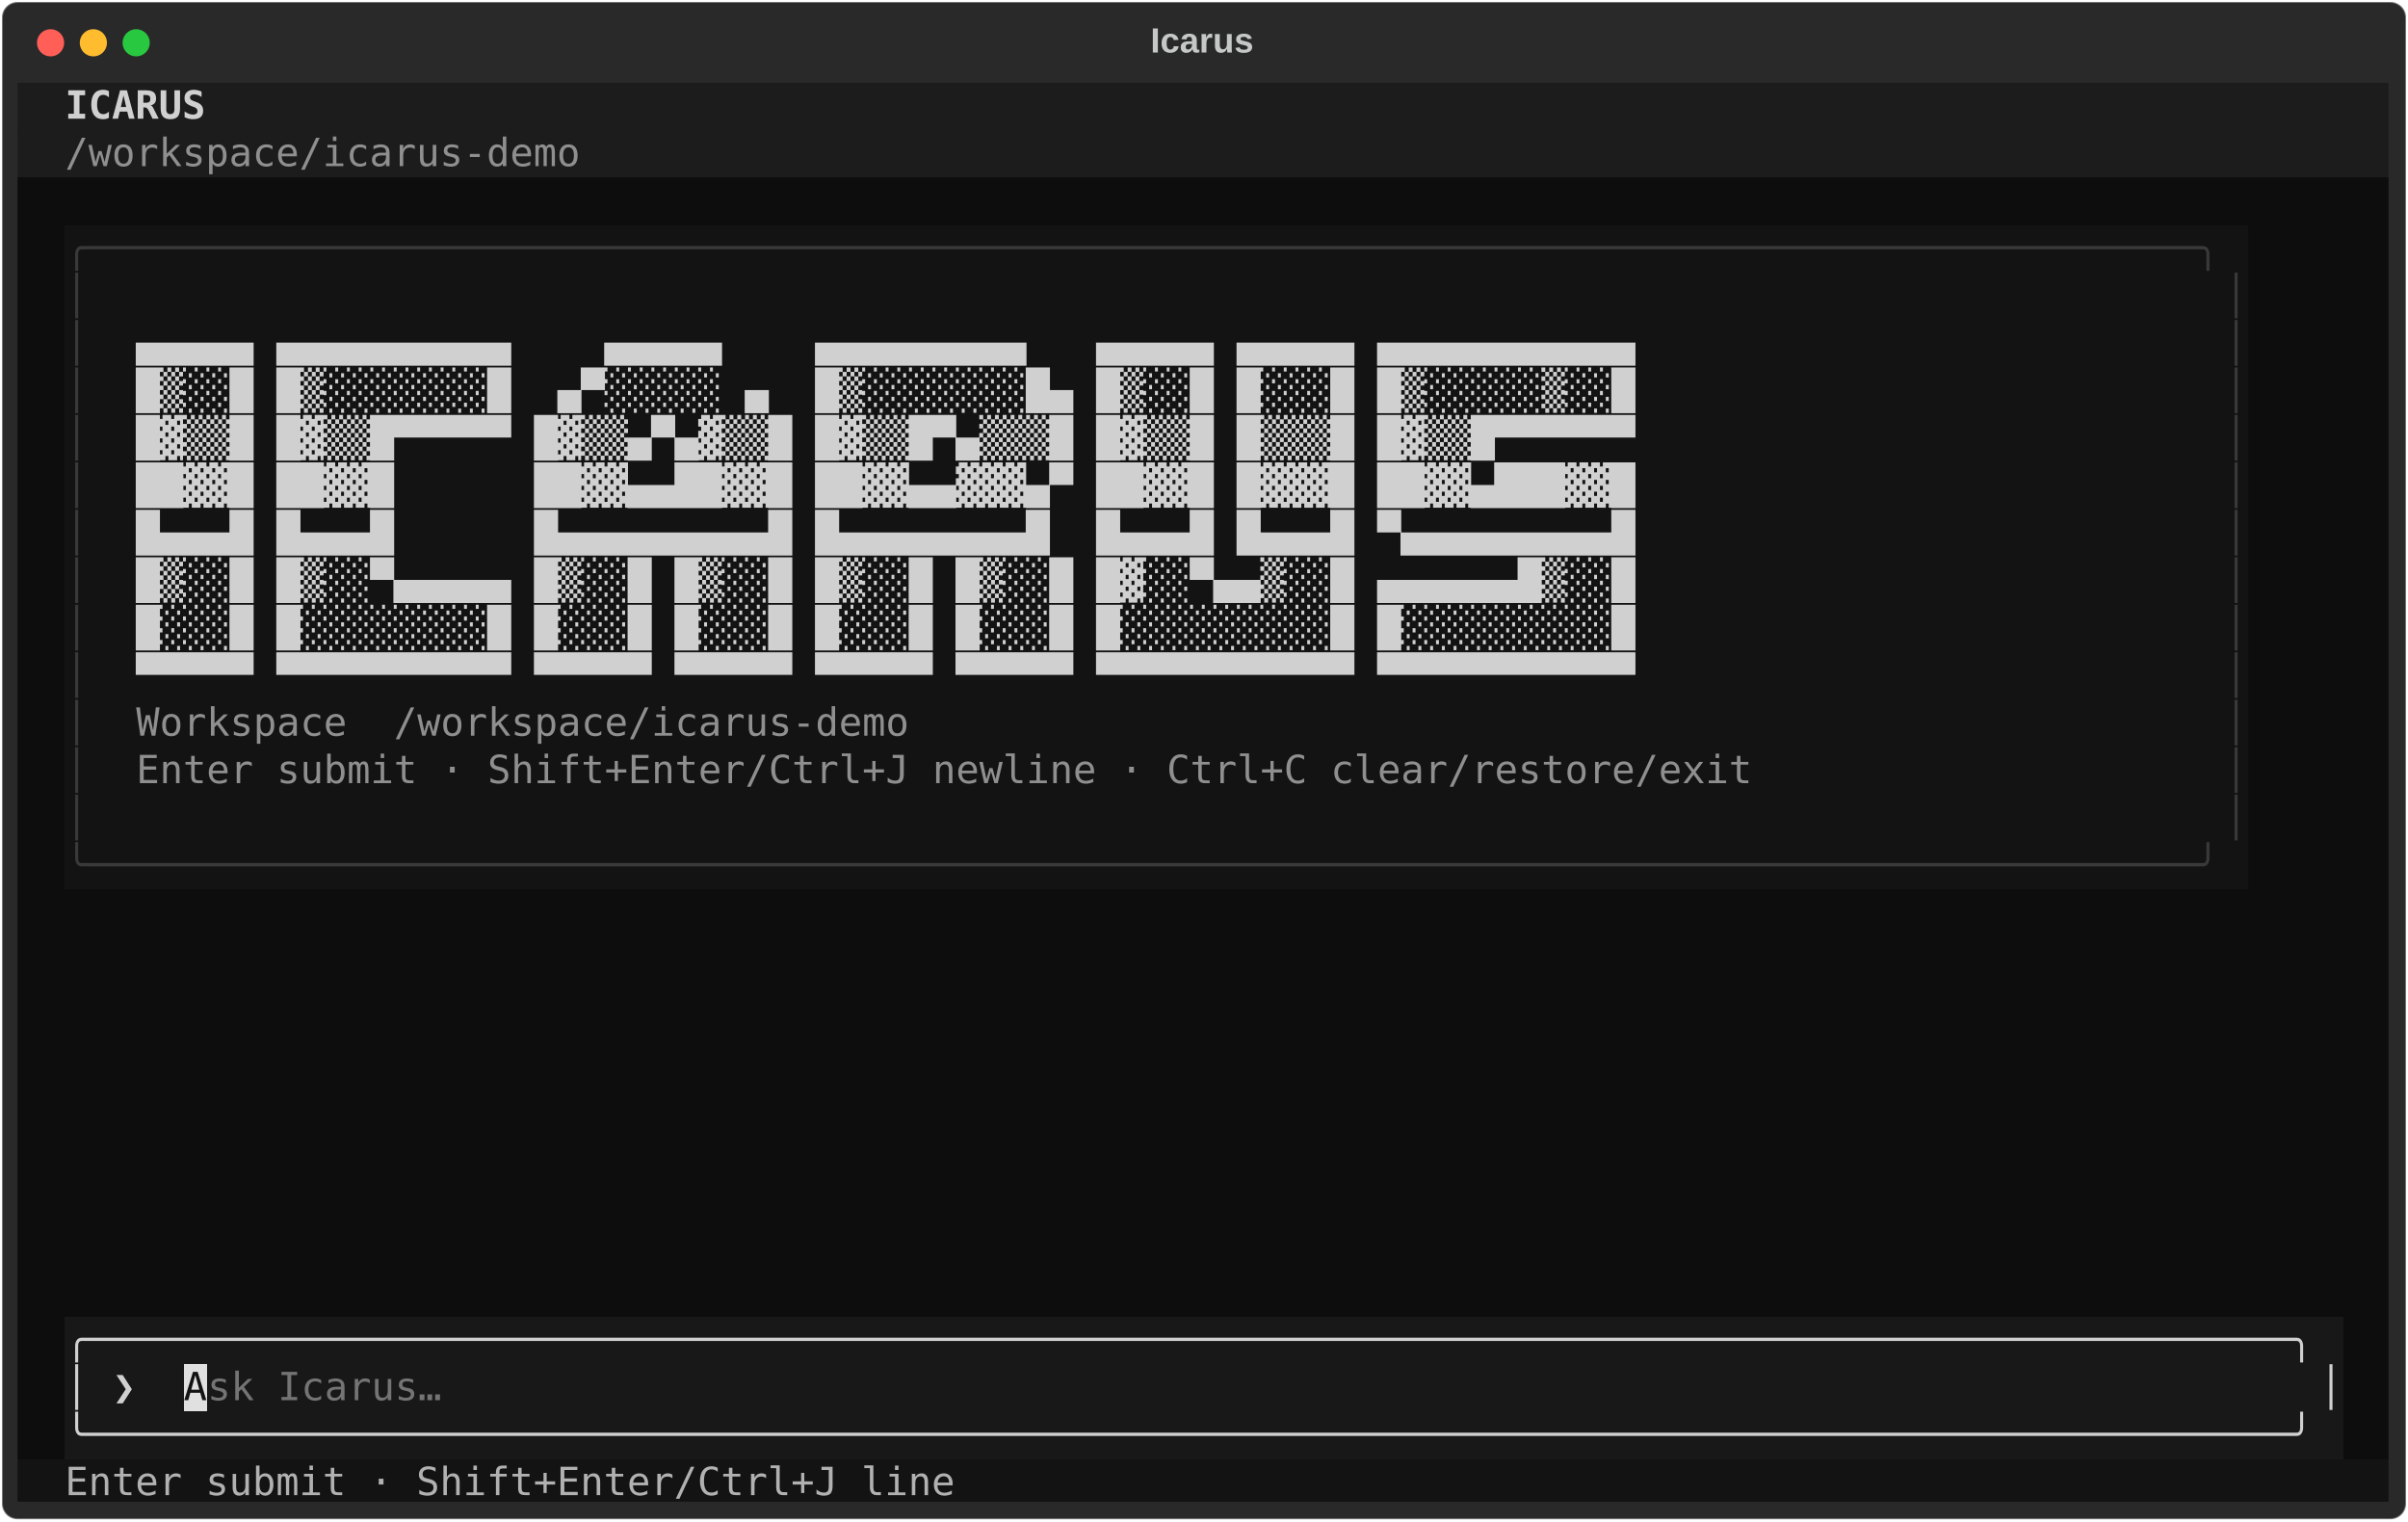
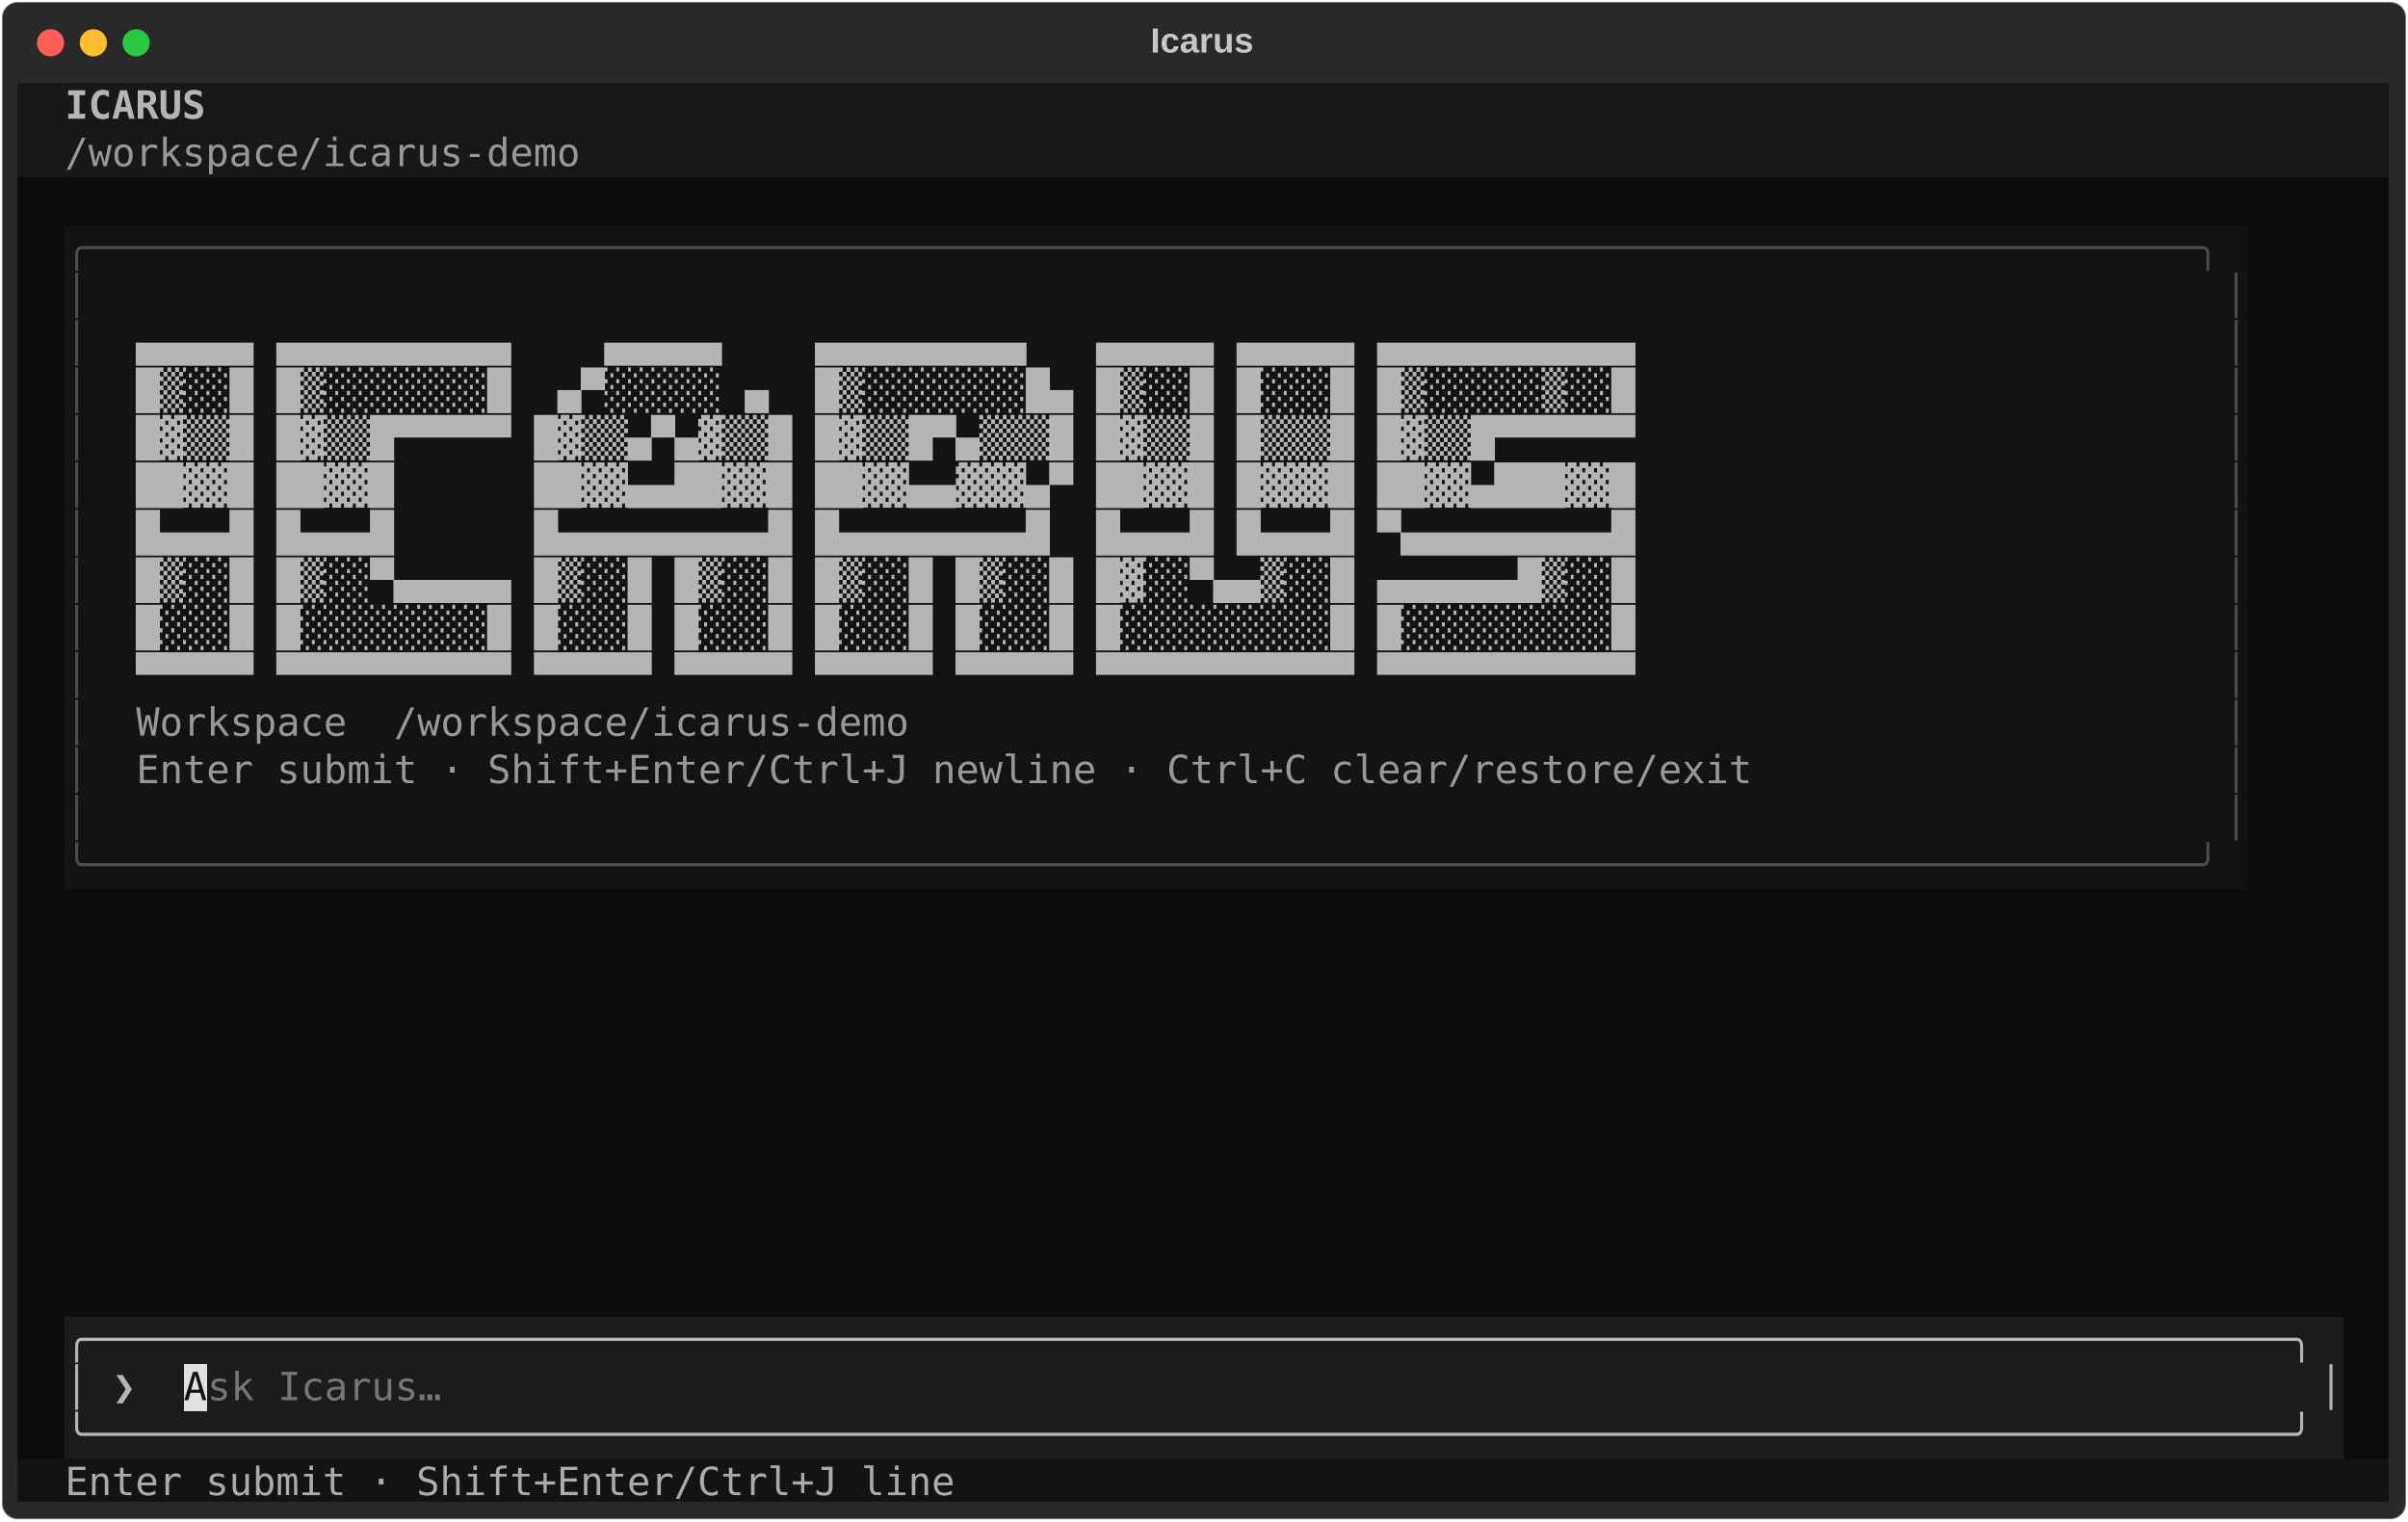
<svg xmlns="http://www.w3.org/2000/svg" class="rich-terminal" viewBox="0 0 1238 782.0">
  <style>

    @font-face {
        font-family: "Fira Code";
        src: local("FiraCode-Regular"),
                url("https://cdnjs.cloudflare.com/ajax/libs/firacode/6.2.0/woff2/FiraCode-Regular.woff2") format("woff2"),
                url("https://cdnjs.cloudflare.com/ajax/libs/firacode/6.2.0/woff/FiraCode-Regular.woff") format("woff");
        font-style: normal;
        font-weight: 400;
    }
    @font-face {
        font-family: "Fira Code";
        src: local("FiraCode-Bold"),
                url("https://cdnjs.cloudflare.com/ajax/libs/firacode/6.2.0/woff2/FiraCode-Bold.woff2") format("woff2"),
                url("https://cdnjs.cloudflare.com/ajax/libs/firacode/6.2.0/woff/FiraCode-Bold.woff") format("woff");
        font-style: bold;
        font-weight: 700;
    }

    .terminal-matrix {
        font-family: Fira Code, monospace;
        font-size: 20px;
        line-height: 24.4px;
        font-variant-east-asian: full-width;
    }

    .terminal-title {
        font-size: 18px;
        font-weight: bold;
        font-family: arial;
    }

    .terminal-r1 { fill: #c5c8c6 }
- .terminal-r2 { fill: #d0d0d0;font-weight: bold }
- .terminal-r3 { fill: #8f8f8f }
- .terminal-r4 { fill: #393939 }
- .terminal-r5 { fill: #d0d0d0 }
+ .terminal-r2 { fill: #b5b5b5;font-weight: bold }
+ .terminal-r3 { fill: #989898 }
+ .terminal-r4 { fill: #4b4b4b }
+ .terminal-r5 { fill: #b5b5b5 }
.terminal-r6 { fill: #121212 }
- .terminal-r7 { fill: #747474 }
- .terminal-r8 { fill: #b1b1b1 }
+ .terminal-r7 { fill: #767676 }
+ .terminal-r8 { fill: #ababab }
    </style>
  <defs>
    <clipPath id="terminal-clip-terminal">
      <rect x="0" y="0" width="1219.0" height="731.0" />
    </clipPath>
    <clipPath id="terminal-line-0">
      <rect x="0" y="1.5" width="1220" height="24.65" />
    </clipPath>
    <clipPath id="terminal-line-1">
      <rect x="0" y="25.9" width="1220" height="24.65" />
    </clipPath>
    <clipPath id="terminal-line-2">
      <rect x="0" y="50.3" width="1220" height="24.65" />
    </clipPath>
    <clipPath id="terminal-line-3">
      <rect x="0" y="74.7" width="1220" height="24.65" />
    </clipPath>
    <clipPath id="terminal-line-4">
      <rect x="0" y="99.1" width="1220" height="24.65" />
    </clipPath>
    <clipPath id="terminal-line-5">
      <rect x="0" y="123.5" width="1220" height="24.65" />
    </clipPath>
    <clipPath id="terminal-line-6">
      <rect x="0" y="147.9" width="1220" height="24.65" />
    </clipPath>
    <clipPath id="terminal-line-7">
      <rect x="0" y="172.3" width="1220" height="24.65" />
    </clipPath>
    <clipPath id="terminal-line-8">
      <rect x="0" y="196.7" width="1220" height="24.65" />
    </clipPath>
    <clipPath id="terminal-line-9">
      <rect x="0" y="221.1" width="1220" height="24.65" />
    </clipPath>
    <clipPath id="terminal-line-10">
      <rect x="0" y="245.5" width="1220" height="24.65" />
    </clipPath>
    <clipPath id="terminal-line-11">
      <rect x="0" y="269.9" width="1220" height="24.65" />
    </clipPath>
    <clipPath id="terminal-line-12">
      <rect x="0" y="294.3" width="1220" height="24.65" />
    </clipPath>
    <clipPath id="terminal-line-13">
      <rect x="0" y="318.7" width="1220" height="24.65" />
    </clipPath>
    <clipPath id="terminal-line-14">
      <rect x="0" y="343.1" width="1220" height="24.65" />
    </clipPath>
    <clipPath id="terminal-line-15">
      <rect x="0" y="367.5" width="1220" height="24.65" />
    </clipPath>
    <clipPath id="terminal-line-16">
      <rect x="0" y="391.9" width="1220" height="24.65" />
    </clipPath>
    <clipPath id="terminal-line-17">
      <rect x="0" y="416.3" width="1220" height="24.65" />
    </clipPath>
    <clipPath id="terminal-line-18">
      <rect x="0" y="440.7" width="1220" height="24.65" />
    </clipPath>
    <clipPath id="terminal-line-19">
      <rect x="0" y="465.1" width="1220" height="24.65" />
    </clipPath>
    <clipPath id="terminal-line-20">
      <rect x="0" y="489.5" width="1220" height="24.65" />
    </clipPath>
    <clipPath id="terminal-line-21">
      <rect x="0" y="513.9" width="1220" height="24.65" />
    </clipPath>
    <clipPath id="terminal-line-22">
      <rect x="0" y="538.3" width="1220" height="24.65" />
    </clipPath>
    <clipPath id="terminal-line-23">
      <rect x="0" y="562.7" width="1220" height="24.65" />
    </clipPath>
    <clipPath id="terminal-line-24">
      <rect x="0" y="587.1" width="1220" height="24.65" />
    </clipPath>
    <clipPath id="terminal-line-25">
      <rect x="0" y="611.5" width="1220" height="24.65" />
    </clipPath>
    <clipPath id="terminal-line-26">
      <rect x="0" y="635.9" width="1220" height="24.65" />
    </clipPath>
    <clipPath id="terminal-line-27">
      <rect x="0" y="660.3" width="1220" height="24.65" />
    </clipPath>
    <clipPath id="terminal-line-28">
      <rect x="0" y="684.7" width="1220" height="24.65" />
    </clipPath>
  </defs>
  <rect fill="#292929" stroke="rgba(255,255,255,0.35)" stroke-width="1" x="1" y="1" width="1236" height="780" rx="8" />
  <text class="terminal-title" fill="#c5c8c6" text-anchor="middle" x="618" y="27">Icarus</text>
  <g transform="translate(26,22)">
    <circle cx="0" cy="0" r="7" fill="#ff5f57" />
    <circle cx="22" cy="0" r="7" fill="#febc2e" />
    <circle cx="44" cy="0" r="7" fill="#28c840" />
  </g>
  <g transform="translate(9, 41)" clip-path="url(#terminal-clip-terminal)">
-     <rect fill="#1c1c1c" x="0" y="1.5" width="24.4" height="24.65" shape-rendering="crispEdges" />
-     <rect fill="#1c1c1c" x="24.4" y="1.5" width="73.2" height="24.65" shape-rendering="crispEdges" />
-     <rect fill="#1c1c1c" x="97.6" y="1.5" width="1122.4" height="24.65" shape-rendering="crispEdges" />
-     <rect fill="#1c1c1c" x="0" y="25.9" width="24.4" height="24.65" shape-rendering="crispEdges" />
-     <rect fill="#1c1c1c" x="24.4" y="25.9" width="268.4" height="24.65" shape-rendering="crispEdges" />
-     <rect fill="#1c1c1c" x="292.8" y="25.9" width="927.2" height="24.65" shape-rendering="crispEdges" />
-     <rect fill="#0d0d0d" x="0" y="50.3" width="1220" height="24.65" shape-rendering="crispEdges" />
-     <rect fill="#0d0d0d" x="0" y="74.7" width="24.4" height="24.65" shape-rendering="crispEdges" />
+     <rect fill="#181818" x="0" y="1.5" width="24.4" height="24.65" shape-rendering="crispEdges" />
+     <rect fill="#181818" x="24.4" y="1.5" width="73.2" height="24.65" shape-rendering="crispEdges" />
+     <rect fill="#181818" x="97.6" y="1.5" width="1122.4" height="24.65" shape-rendering="crispEdges" />
+     <rect fill="#181818" x="0" y="25.9" width="24.4" height="24.65" shape-rendering="crispEdges" />
+     <rect fill="#181818" x="24.4" y="25.9" width="268.4" height="24.65" shape-rendering="crispEdges" />
+     <rect fill="#181818" x="292.8" y="25.9" width="927.2" height="24.65" shape-rendering="crispEdges" />
+     <rect fill="#0c0c0c" x="0" y="50.3" width="1220" height="24.65" shape-rendering="crispEdges" />
+     <rect fill="#0c0c0c" x="0" y="74.7" width="24.4" height="24.65" shape-rendering="crispEdges" />
    <rect fill="#131313" x="24.4" y="74.7" width="1122.4" height="24.65" shape-rendering="crispEdges" />
-     <rect fill="#0d0d0d" x="1146.8" y="74.7" width="73.2" height="24.65" shape-rendering="crispEdges" />
-     <rect fill="#0d0d0d" x="0" y="99.1" width="24.4" height="24.65" shape-rendering="crispEdges" />
+     <rect fill="#0c0c0c" x="1146.8" y="74.7" width="73.2" height="24.65" shape-rendering="crispEdges" />
+     <rect fill="#0c0c0c" x="0" y="99.1" width="24.4" height="24.65" shape-rendering="crispEdges" />
    <rect fill="#131313" x="24.4" y="99.1" width="12.2" height="24.65" shape-rendering="crispEdges" />
    <rect fill="#131313" x="36.6" y="99.1" width="1098" height="24.65" shape-rendering="crispEdges" />
    <rect fill="#131313" x="1134.6" y="99.1" width="12.2" height="24.65" shape-rendering="crispEdges" />
-     <rect fill="#0d0d0d" x="1146.8" y="99.1" width="73.2" height="24.65" shape-rendering="crispEdges" />
-     <rect fill="#0d0d0d" x="0" y="123.5" width="24.4" height="24.65" shape-rendering="crispEdges" />
+     <rect fill="#0c0c0c" x="1146.8" y="99.1" width="73.2" height="24.65" shape-rendering="crispEdges" />
+     <rect fill="#0c0c0c" x="0" y="123.5" width="24.4" height="24.65" shape-rendering="crispEdges" />
    <rect fill="#131313" x="24.4" y="123.5" width="12.2" height="24.65" shape-rendering="crispEdges" />
    <rect fill="#131313" x="36.6" y="123.5" width="24.4" height="24.65" shape-rendering="crispEdges" />
    <rect fill="#131313" x="61" y="123.5" width="780.8" height="24.65" shape-rendering="crispEdges" />
    <rect fill="#131313" x="841.8" y="123.5" width="292.8" height="24.65" shape-rendering="crispEdges" />
    <rect fill="#131313" x="1134.6" y="123.5" width="12.2" height="24.65" shape-rendering="crispEdges" />
-     <rect fill="#0d0d0d" x="1146.8" y="123.5" width="73.2" height="24.65" shape-rendering="crispEdges" />
-     <rect fill="#0d0d0d" x="0" y="147.9" width="24.4" height="24.65" shape-rendering="crispEdges" />
+     <rect fill="#0c0c0c" x="1146.8" y="123.5" width="73.2" height="24.65" shape-rendering="crispEdges" />
+     <rect fill="#0c0c0c" x="0" y="147.9" width="24.4" height="24.65" shape-rendering="crispEdges" />
    <rect fill="#131313" x="24.4" y="147.9" width="12.2" height="24.65" shape-rendering="crispEdges" />
    <rect fill="#131313" x="36.6" y="147.9" width="24.4" height="24.65" shape-rendering="crispEdges" />
    <rect fill="#131313" x="61" y="147.9" width="780.8" height="24.65" shape-rendering="crispEdges" />
    <rect fill="#131313" x="841.8" y="147.9" width="292.8" height="24.65" shape-rendering="crispEdges" />
    <rect fill="#131313" x="1134.6" y="147.9" width="12.2" height="24.65" shape-rendering="crispEdges" />
-     <rect fill="#0d0d0d" x="1146.8" y="147.9" width="73.2" height="24.65" shape-rendering="crispEdges" />
-     <rect fill="#0d0d0d" x="0" y="172.3" width="24.4" height="24.65" shape-rendering="crispEdges" />
+     <rect fill="#0c0c0c" x="1146.8" y="147.9" width="73.2" height="24.65" shape-rendering="crispEdges" />
+     <rect fill="#0c0c0c" x="0" y="172.3" width="24.4" height="24.65" shape-rendering="crispEdges" />
    <rect fill="#131313" x="24.4" y="172.3" width="12.2" height="24.65" shape-rendering="crispEdges" />
    <rect fill="#131313" x="36.6" y="172.3" width="24.4" height="24.65" shape-rendering="crispEdges" />
    <rect fill="#131313" x="61" y="172.3" width="780.8" height="24.65" shape-rendering="crispEdges" />
    <rect fill="#131313" x="841.8" y="172.3" width="292.8" height="24.65" shape-rendering="crispEdges" />
    <rect fill="#131313" x="1134.6" y="172.3" width="12.2" height="24.65" shape-rendering="crispEdges" />
-     <rect fill="#0d0d0d" x="1146.8" y="172.3" width="73.2" height="24.65" shape-rendering="crispEdges" />
-     <rect fill="#0d0d0d" x="0" y="196.7" width="24.4" height="24.65" shape-rendering="crispEdges" />
+     <rect fill="#0c0c0c" x="1146.8" y="172.3" width="73.2" height="24.65" shape-rendering="crispEdges" />
+     <rect fill="#0c0c0c" x="0" y="196.7" width="24.4" height="24.65" shape-rendering="crispEdges" />
    <rect fill="#131313" x="24.4" y="196.7" width="12.2" height="24.65" shape-rendering="crispEdges" />
    <rect fill="#131313" x="36.6" y="196.7" width="24.4" height="24.65" shape-rendering="crispEdges" />
    <rect fill="#131313" x="61" y="196.7" width="780.8" height="24.65" shape-rendering="crispEdges" />
    <rect fill="#131313" x="841.8" y="196.7" width="292.8" height="24.65" shape-rendering="crispEdges" />
    <rect fill="#131313" x="1134.6" y="196.7" width="12.2" height="24.65" shape-rendering="crispEdges" />
-     <rect fill="#0d0d0d" x="1146.8" y="196.7" width="73.2" height="24.65" shape-rendering="crispEdges" />
-     <rect fill="#0d0d0d" x="0" y="221.1" width="24.4" height="24.65" shape-rendering="crispEdges" />
+     <rect fill="#0c0c0c" x="1146.8" y="196.7" width="73.2" height="24.65" shape-rendering="crispEdges" />
+     <rect fill="#0c0c0c" x="0" y="221.1" width="24.4" height="24.65" shape-rendering="crispEdges" />
    <rect fill="#131313" x="24.4" y="221.1" width="12.2" height="24.65" shape-rendering="crispEdges" />
    <rect fill="#131313" x="36.6" y="221.1" width="24.4" height="24.65" shape-rendering="crispEdges" />
    <rect fill="#131313" x="61" y="221.1" width="780.8" height="24.65" shape-rendering="crispEdges" />
    <rect fill="#131313" x="841.8" y="221.1" width="292.8" height="24.65" shape-rendering="crispEdges" />
    <rect fill="#131313" x="1134.6" y="221.1" width="12.2" height="24.65" shape-rendering="crispEdges" />
-     <rect fill="#0d0d0d" x="1146.8" y="221.1" width="73.2" height="24.65" shape-rendering="crispEdges" />
-     <rect fill="#0d0d0d" x="0" y="245.5" width="24.4" height="24.65" shape-rendering="crispEdges" />
+     <rect fill="#0c0c0c" x="1146.8" y="221.1" width="73.2" height="24.65" shape-rendering="crispEdges" />
+     <rect fill="#0c0c0c" x="0" y="245.5" width="24.4" height="24.65" shape-rendering="crispEdges" />
    <rect fill="#131313" x="24.4" y="245.5" width="12.2" height="24.65" shape-rendering="crispEdges" />
    <rect fill="#131313" x="36.6" y="245.5" width="24.4" height="24.65" shape-rendering="crispEdges" />
    <rect fill="#131313" x="61" y="245.5" width="780.8" height="24.65" shape-rendering="crispEdges" />
    <rect fill="#131313" x="841.8" y="245.5" width="292.8" height="24.65" shape-rendering="crispEdges" />
    <rect fill="#131313" x="1134.6" y="245.5" width="12.2" height="24.65" shape-rendering="crispEdges" />
-     <rect fill="#0d0d0d" x="1146.8" y="245.5" width="73.2" height="24.65" shape-rendering="crispEdges" />
-     <rect fill="#0d0d0d" x="0" y="269.9" width="24.4" height="24.65" shape-rendering="crispEdges" />
+     <rect fill="#0c0c0c" x="1146.8" y="245.5" width="73.2" height="24.65" shape-rendering="crispEdges" />
+     <rect fill="#0c0c0c" x="0" y="269.9" width="24.4" height="24.65" shape-rendering="crispEdges" />
    <rect fill="#131313" x="24.4" y="269.9" width="12.2" height="24.65" shape-rendering="crispEdges" />
    <rect fill="#131313" x="36.6" y="269.9" width="24.4" height="24.65" shape-rendering="crispEdges" />
    <rect fill="#131313" x="61" y="269.9" width="780.8" height="24.65" shape-rendering="crispEdges" />
    <rect fill="#131313" x="841.8" y="269.9" width="292.8" height="24.65" shape-rendering="crispEdges" />
    <rect fill="#131313" x="1134.6" y="269.9" width="12.2" height="24.65" shape-rendering="crispEdges" />
-     <rect fill="#0d0d0d" x="1146.8" y="269.9" width="73.2" height="24.65" shape-rendering="crispEdges" />
-     <rect fill="#0d0d0d" x="0" y="294.3" width="24.4" height="24.65" shape-rendering="crispEdges" />
+     <rect fill="#0c0c0c" x="1146.8" y="269.9" width="73.2" height="24.65" shape-rendering="crispEdges" />
+     <rect fill="#0c0c0c" x="0" y="294.3" width="24.4" height="24.65" shape-rendering="crispEdges" />
    <rect fill="#131313" x="24.4" y="294.3" width="12.2" height="24.65" shape-rendering="crispEdges" />
    <rect fill="#131313" x="36.6" y="294.3" width="24.4" height="24.65" shape-rendering="crispEdges" />
    <rect fill="#131313" x="61" y="294.3" width="780.8" height="24.65" shape-rendering="crispEdges" />
    <rect fill="#131313" x="841.8" y="294.3" width="292.8" height="24.65" shape-rendering="crispEdges" />
    <rect fill="#131313" x="1134.6" y="294.3" width="12.2" height="24.65" shape-rendering="crispEdges" />
-     <rect fill="#0d0d0d" x="1146.8" y="294.3" width="73.2" height="24.65" shape-rendering="crispEdges" />
-     <rect fill="#0d0d0d" x="0" y="318.7" width="24.4" height="24.65" shape-rendering="crispEdges" />
+     <rect fill="#0c0c0c" x="1146.8" y="294.3" width="73.2" height="24.65" shape-rendering="crispEdges" />
+     <rect fill="#0c0c0c" x="0" y="318.7" width="24.4" height="24.65" shape-rendering="crispEdges" />
    <rect fill="#131313" x="24.4" y="318.7" width="12.2" height="24.65" shape-rendering="crispEdges" />
    <rect fill="#131313" x="36.6" y="318.7" width="24.4" height="24.65" shape-rendering="crispEdges" />
    <rect fill="#131313" x="61" y="318.7" width="402.6" height="24.65" shape-rendering="crispEdges" />
    <rect fill="#131313" x="463.6" y="318.7" width="671" height="24.65" shape-rendering="crispEdges" />
    <rect fill="#131313" x="1134.6" y="318.7" width="12.2" height="24.65" shape-rendering="crispEdges" />
-     <rect fill="#0d0d0d" x="1146.8" y="318.7" width="73.2" height="24.65" shape-rendering="crispEdges" />
-     <rect fill="#0d0d0d" x="0" y="343.1" width="24.4" height="24.65" shape-rendering="crispEdges" />
+     <rect fill="#0c0c0c" x="1146.8" y="318.7" width="73.2" height="24.65" shape-rendering="crispEdges" />
+     <rect fill="#0c0c0c" x="0" y="343.1" width="24.4" height="24.65" shape-rendering="crispEdges" />
    <rect fill="#131313" x="24.4" y="343.1" width="12.2" height="24.65" shape-rendering="crispEdges" />
    <rect fill="#131313" x="36.6" y="343.1" width="24.4" height="24.65" shape-rendering="crispEdges" />
    <rect fill="#131313" x="61" y="343.1" width="841.8" height="24.65" shape-rendering="crispEdges" />
    <rect fill="#131313" x="902.8" y="343.1" width="231.8" height="24.65" shape-rendering="crispEdges" />
    <rect fill="#131313" x="1134.6" y="343.1" width="12.2" height="24.65" shape-rendering="crispEdges" />
-     <rect fill="#0d0d0d" x="1146.8" y="343.1" width="73.2" height="24.65" shape-rendering="crispEdges" />
-     <rect fill="#0d0d0d" x="0" y="367.5" width="24.4" height="24.65" shape-rendering="crispEdges" />
+     <rect fill="#0c0c0c" x="1146.8" y="343.1" width="73.2" height="24.65" shape-rendering="crispEdges" />
+     <rect fill="#0c0c0c" x="0" y="367.5" width="24.4" height="24.65" shape-rendering="crispEdges" />
    <rect fill="#131313" x="24.4" y="367.5" width="12.2" height="24.65" shape-rendering="crispEdges" />
    <rect fill="#131313" x="36.6" y="367.5" width="1098" height="24.65" shape-rendering="crispEdges" />
    <rect fill="#131313" x="1134.6" y="367.5" width="12.2" height="24.65" shape-rendering="crispEdges" />
-     <rect fill="#0d0d0d" x="1146.8" y="367.5" width="73.2" height="24.65" shape-rendering="crispEdges" />
-     <rect fill="#0d0d0d" x="0" y="391.9" width="24.4" height="24.65" shape-rendering="crispEdges" />
+     <rect fill="#0c0c0c" x="1146.8" y="367.5" width="73.2" height="24.65" shape-rendering="crispEdges" />
+     <rect fill="#0c0c0c" x="0" y="391.9" width="24.4" height="24.65" shape-rendering="crispEdges" />
    <rect fill="#131313" x="24.4" y="391.9" width="1122.4" height="24.65" shape-rendering="crispEdges" />
-     <rect fill="#0d0d0d" x="1146.8" y="391.9" width="73.2" height="24.65" shape-rendering="crispEdges" />
-     <rect fill="#0d0d0d" x="0" y="416.3" width="1220" height="24.65" shape-rendering="crispEdges" />
-     <rect fill="#0d0d0d" x="0" y="440.7" width="1220" height="24.65" shape-rendering="crispEdges" />
-     <rect fill="#0d0d0d" x="0" y="465.1" width="1220" height="24.65" shape-rendering="crispEdges" />
-     <rect fill="#0d0d0d" x="0" y="489.5" width="1220" height="24.65" shape-rendering="crispEdges" />
-     <rect fill="#0d0d0d" x="0" y="513.9" width="1220" height="24.65" shape-rendering="crispEdges" />
-     <rect fill="#0d0d0d" x="0" y="538.3" width="1220" height="24.65" shape-rendering="crispEdges" />
-     <rect fill="#0d0d0d" x="0" y="562.7" width="1220" height="24.65" shape-rendering="crispEdges" />
-     <rect fill="#0d0d0d" x="0" y="587.1" width="1220" height="24.65" shape-rendering="crispEdges" />
-     <rect fill="#0d0d0d" x="0" y="611.5" width="1220" height="24.65" shape-rendering="crispEdges" />
-     <rect fill="#0d0d0d" x="0" y="635.9" width="24.4" height="24.65" shape-rendering="crispEdges" />
-     <rect fill="#181818" x="24.4" y="635.9" width="1171.2" height="24.65" shape-rendering="crispEdges" />
-     <rect fill="#0d0d0d" x="1195.6" y="635.9" width="24.4" height="24.65" shape-rendering="crispEdges" />
-     <rect fill="#0d0d0d" x="0" y="660.3" width="24.4" height="24.65" shape-rendering="crispEdges" />
-     <rect fill="#181818" x="24.4" y="660.3" width="12.2" height="24.65" shape-rendering="crispEdges" />
-     <rect fill="#181818" x="36.6" y="660.3" width="12.2" height="24.65" shape-rendering="crispEdges" />
-     <rect fill="#181818" x="48.8" y="660.3" width="12.2" height="24.65" shape-rendering="crispEdges" />
-     <rect fill="#181818" x="61" y="660.3" width="12.2" height="24.65" shape-rendering="crispEdges" />
-     <rect fill="#181818" x="73.2" y="660.3" width="12.2" height="24.65" shape-rendering="crispEdges" />
+     <rect fill="#0c0c0c" x="1146.8" y="391.9" width="73.2" height="24.65" shape-rendering="crispEdges" />
+     <rect fill="#0c0c0c" x="0" y="416.3" width="1220" height="24.65" shape-rendering="crispEdges" />
+     <rect fill="#0c0c0c" x="0" y="440.7" width="1220" height="24.65" shape-rendering="crispEdges" />
+     <rect fill="#0c0c0c" x="0" y="465.1" width="1220" height="24.65" shape-rendering="crispEdges" />
+     <rect fill="#0c0c0c" x="0" y="489.5" width="1220" height="24.65" shape-rendering="crispEdges" />
+     <rect fill="#0c0c0c" x="0" y="513.9" width="1220" height="24.65" shape-rendering="crispEdges" />
+     <rect fill="#0c0c0c" x="0" y="538.3" width="1220" height="24.65" shape-rendering="crispEdges" />
+     <rect fill="#0c0c0c" x="0" y="562.7" width="1220" height="24.65" shape-rendering="crispEdges" />
+     <rect fill="#0c0c0c" x="0" y="587.1" width="1220" height="24.65" shape-rendering="crispEdges" />
+     <rect fill="#0c0c0c" x="0" y="611.5" width="1220" height="24.65" shape-rendering="crispEdges" />
+     <rect fill="#0c0c0c" x="0" y="635.9" width="24.4" height="24.65" shape-rendering="crispEdges" />
+     <rect fill="#1c1c1c" x="24.4" y="635.9" width="1171.2" height="24.65" shape-rendering="crispEdges" />
+     <rect fill="#0c0c0c" x="1195.6" y="635.9" width="24.4" height="24.65" shape-rendering="crispEdges" />
+     <rect fill="#0c0c0c" x="0" y="660.3" width="24.4" height="24.65" shape-rendering="crispEdges" />
+     <rect fill="#1c1c1c" x="24.4" y="660.3" width="12.2" height="24.65" shape-rendering="crispEdges" />
+     <rect fill="#1c1c1c" x="36.6" y="660.3" width="12.2" height="24.65" shape-rendering="crispEdges" />
+     <rect fill="#1c1c1c" x="48.8" y="660.3" width="12.2" height="24.65" shape-rendering="crispEdges" />
+     <rect fill="#1c1c1c" x="61" y="660.3" width="12.2" height="24.65" shape-rendering="crispEdges" />
+     <rect fill="#1c1c1c" x="73.2" y="660.3" width="12.2" height="24.65" shape-rendering="crispEdges" />
    <rect fill="#e0e0e0" x="85.4" y="660.3" width="12.2" height="24.65" shape-rendering="crispEdges" />
-     <rect fill="#181818" x="97.6" y="660.3" width="122" height="24.65" shape-rendering="crispEdges" />
-     <rect fill="#181818" x="219.6" y="660.3" width="963.8" height="24.65" shape-rendering="crispEdges" />
-     <rect fill="#181818" x="1183.4" y="660.3" width="12.2" height="24.65" shape-rendering="crispEdges" />
-     <rect fill="#0d0d0d" x="1195.6" y="660.3" width="24.4" height="24.65" shape-rendering="crispEdges" />
-     <rect fill="#0d0d0d" x="0" y="684.7" width="24.4" height="24.65" shape-rendering="crispEdges" />
-     <rect fill="#181818" x="24.4" y="684.7" width="1171.2" height="24.65" shape-rendering="crispEdges" />
-     <rect fill="#0d0d0d" x="1195.6" y="684.7" width="24.4" height="24.65" shape-rendering="crispEdges" />
+     <rect fill="#1c1c1c" x="97.6" y="660.3" width="122" height="24.65" shape-rendering="crispEdges" />
+     <rect fill="#1c1c1c" x="219.6" y="660.3" width="963.8" height="24.65" shape-rendering="crispEdges" />
+     <rect fill="#1c1c1c" x="1183.4" y="660.3" width="12.2" height="24.65" shape-rendering="crispEdges" />
+     <rect fill="#0c0c0c" x="1195.6" y="660.3" width="24.4" height="24.65" shape-rendering="crispEdges" />
+     <rect fill="#0c0c0c" x="0" y="684.7" width="24.4" height="24.65" shape-rendering="crispEdges" />
+     <rect fill="#1c1c1c" x="24.4" y="684.7" width="1171.2" height="24.65" shape-rendering="crispEdges" />
+     <rect fill="#0c0c0c" x="1195.6" y="684.7" width="24.4" height="24.65" shape-rendering="crispEdges" />
    <rect fill="#131313" x="0" y="709.1" width="24.4" height="24.65" shape-rendering="crispEdges" />
    <rect fill="#131313" x="24.4" y="709.1" width="463.6" height="24.65" shape-rendering="crispEdges" />
    <rect fill="#131313" x="488" y="709.1" width="732" height="24.65" shape-rendering="crispEdges" />
    <g class="terminal-matrix">
      <text class="terminal-r2" x="24.4" y="20" textLength="73.2" clip-path="url(#terminal-line-0)">ICARUS</text>
      <text class="terminal-r1" x="1220" y="20" textLength="12.2" clip-path="url(#terminal-line-0)">
</text>
      <text class="terminal-r3" x="24.4" y="44.4" textLength="268.4" clip-path="url(#terminal-line-1)">/workspace/icarus-demo</text>
      <text class="terminal-r1" x="1220" y="44.4" textLength="12.2" clip-path="url(#terminal-line-1)">
</text>
      <text class="terminal-r1" x="1220" y="68.8" textLength="12.2" clip-path="url(#terminal-line-2)">
</text>
      <text class="terminal-r4" x="24.4" y="93.2" textLength="1122.4" clip-path="url(#terminal-line-3)">╭──────────────────────────────────────────────────────────────────────────────────────────╮</text>
      <text class="terminal-r1" x="1220" y="93.2" textLength="12.2" clip-path="url(#terminal-line-3)">
</text>
      <text class="terminal-r4" x="24.4" y="117.6" textLength="12.2" clip-path="url(#terminal-line-4)">│</text>
      <text class="terminal-r4" x="1134.6" y="117.6" textLength="12.2" clip-path="url(#terminal-line-4)">│</text>
      <text class="terminal-r1" x="1220" y="117.6" textLength="12.2" clip-path="url(#terminal-line-4)">
</text>
      <text class="terminal-r4" x="24.4" y="142" textLength="12.2" clip-path="url(#terminal-line-5)">│</text>
      <text class="terminal-r2" x="61" y="142" textLength="780.8" clip-path="url(#terminal-line-5)">▄▄▄▄▄ ▄▄▄▄▄▄▄▄▄▄    ▄▄▄▄▄    ▄▄▄▄▄▄▄▄▄   ▄▄▄▄▄ ▄▄▄▄▄ ▄▄▄▄▄▄▄▄▄▄▄</text>
      <text class="terminal-r4" x="1134.6" y="142" textLength="12.2" clip-path="url(#terminal-line-5)">│</text>
      <text class="terminal-r1" x="1220" y="142" textLength="12.2" clip-path="url(#terminal-line-5)">
</text>
      <text class="terminal-r4" x="24.4" y="166.4" textLength="12.2" clip-path="url(#terminal-line-6)">│</text>
      <text class="terminal-r2" x="61" y="166.4" textLength="780.8" clip-path="url(#terminal-line-6)">█▒░░█ █▒░░░░░░░█  ▄▀░░░░░ ▄  █▒░░░░░░░█▄ █▒░░█ █░░░█ █▒░░░░░▒░░█</text>
      <text class="terminal-r4" x="1134.6" y="166.4" textLength="12.2" clip-path="url(#terminal-line-6)">│</text>
      <text class="terminal-r1" x="1220" y="166.4" textLength="12.2" clip-path="url(#terminal-line-6)">
</text>
      <text class="terminal-r4" x="24.4" y="190.8" textLength="12.2" clip-path="url(#terminal-line-7)">│</text>
      <text class="terminal-r2" x="61" y="190.8" textLength="780.8" clip-path="url(#terminal-line-7)">█▓▒▒█ █▓▒▒█▀▀▀▀▀ █▓▒▒▄▀▄▓▒▒█ █▓▒▒█▀▄▒▒▒█ █▓▒▒█ █▒▒▒█ █▓▒▒█▀▀▀▀▀▀</text>
      <text class="terminal-r4" x="1134.6" y="190.8" textLength="12.2" clip-path="url(#terminal-line-7)">│</text>
      <text class="terminal-r1" x="1220" y="190.8" textLength="12.2" clip-path="url(#terminal-line-7)">
</text>
      <text class="terminal-r4" x="24.4" y="215.2" textLength="12.2" clip-path="url(#terminal-line-8)">│</text>
      <text class="terminal-r2" x="61" y="215.2" textLength="780.8" clip-path="url(#terminal-line-8)">██▓▓█ ██▓▓█      ██▓▓▄▄██▓▓█ ██▓▓▄▄▓▓▓▄▀ ██▓▓█ █▓▓▓█ ██▓▓▄███▓▓█</text>
      <text class="terminal-r4" x="1134.6" y="215.2" textLength="12.2" clip-path="url(#terminal-line-8)">│</text>
      <text class="terminal-r1" x="1220" y="215.2" textLength="12.2" clip-path="url(#terminal-line-8)">
</text>
      <text class="terminal-r4" x="24.4" y="239.6" textLength="12.2" clip-path="url(#terminal-line-9)">│</text>
      <text class="terminal-r2" x="61" y="239.6" textLength="780.8" clip-path="url(#terminal-line-9)">█▄▄▄█ █▄▄▄█      █▄▄▄▄▄▄▄▄▄█ █▄▄▄▄▄▄▄▄█  █▄▄▄█ █▄▄▄█ ▀▄▄▄▄▄▄▄▄▄█</text>
      <text class="terminal-r4" x="1134.6" y="239.6" textLength="12.2" clip-path="url(#terminal-line-9)">│</text>
      <text class="terminal-r1" x="1220" y="239.6" textLength="12.2" clip-path="url(#terminal-line-9)">
</text>
      <text class="terminal-r4" x="24.4" y="264" textLength="12.2" clip-path="url(#terminal-line-10)">│</text>
      <text class="terminal-r2" x="61" y="264" textLength="780.8" clip-path="url(#terminal-line-10)">█▒░░█ █▒░░▀▄▄▄▄▄ █▒░░█ █▒░░█ █▒░░█ █▒░░█ █▓░░▀▄▄▒░░█ ▄▄▄▄▄▄█▒░░█</text>
      <text class="terminal-r4" x="1134.6" y="264" textLength="12.2" clip-path="url(#terminal-line-10)">│</text>
      <text class="terminal-r1" x="1220" y="264" textLength="12.2" clip-path="url(#terminal-line-10)">
</text>
      <text class="terminal-r4" x="24.4" y="288.4" textLength="12.2" clip-path="url(#terminal-line-11)">│</text>
      <text class="terminal-r2" x="61" y="288.4" textLength="780.8" clip-path="url(#terminal-line-11)">█░░░█ █░░░░░░░░█ █░░░█ █░░░█ █░░░█ █░░░█ █░░░░░░░░░█ █░░░░░░░░░█</text>
      <text class="terminal-r4" x="1134.6" y="288.4" textLength="12.2" clip-path="url(#terminal-line-11)">│</text>
      <text class="terminal-r1" x="1220" y="288.4" textLength="12.2" clip-path="url(#terminal-line-11)">
</text>
      <text class="terminal-r4" x="24.4" y="312.8" textLength="12.2" clip-path="url(#terminal-line-12)">│</text>
      <text class="terminal-r2" x="61" y="312.8" textLength="780.8" clip-path="url(#terminal-line-12)">▀▀▀▀▀ ▀▀▀▀▀▀▀▀▀▀ ▀▀▀▀▀ ▀▀▀▀▀ ▀▀▀▀▀ ▀▀▀▀▀ ▀▀▀▀▀▀▀▀▀▀▀ ▀▀▀▀▀▀▀▀▀▀▀</text>
      <text class="terminal-r4" x="1134.6" y="312.8" textLength="12.2" clip-path="url(#terminal-line-12)">│</text>
      <text class="terminal-r1" x="1220" y="312.8" textLength="12.2" clip-path="url(#terminal-line-12)">
</text>
      <text class="terminal-r4" x="24.4" y="337.2" textLength="12.2" clip-path="url(#terminal-line-13)">│</text>
      <text class="terminal-r3" x="61" y="337.2" textLength="402.6" clip-path="url(#terminal-line-13)">Workspace  /workspace/icarus-demo</text>
      <text class="terminal-r4" x="1134.6" y="337.2" textLength="12.2" clip-path="url(#terminal-line-13)">│</text>
      <text class="terminal-r1" x="1220" y="337.2" textLength="12.2" clip-path="url(#terminal-line-13)">
</text>
      <text class="terminal-r4" x="24.4" y="361.6" textLength="12.2" clip-path="url(#terminal-line-14)">│</text>
      <text class="terminal-r3" x="61" y="361.6" textLength="841.8" clip-path="url(#terminal-line-14)">Enter submit · Shift+Enter/Ctrl+J newline · Ctrl+C clear/restore/exit</text>
      <text class="terminal-r4" x="1134.6" y="361.6" textLength="12.2" clip-path="url(#terminal-line-14)">│</text>
      <text class="terminal-r1" x="1220" y="361.6" textLength="12.2" clip-path="url(#terminal-line-14)">
</text>
      <text class="terminal-r4" x="24.4" y="386" textLength="12.2" clip-path="url(#terminal-line-15)">│</text>
      <text class="terminal-r4" x="1134.6" y="386" textLength="12.2" clip-path="url(#terminal-line-15)">│</text>
      <text class="terminal-r1" x="1220" y="386" textLength="12.2" clip-path="url(#terminal-line-15)">
</text>
      <text class="terminal-r4" x="24.4" y="410.4" textLength="1122.4" clip-path="url(#terminal-line-16)">╰──────────────────────────────────────────────────────────────────────────────────────────╯</text>
      <text class="terminal-r1" x="1220" y="410.4" textLength="12.2" clip-path="url(#terminal-line-16)">
</text>
      <text class="terminal-r1" x="1220" y="434.8" textLength="12.2" clip-path="url(#terminal-line-17)">
</text>
      <text class="terminal-r1" x="1220" y="459.2" textLength="12.2" clip-path="url(#terminal-line-18)">
</text>
      <text class="terminal-r1" x="1220" y="483.6" textLength="12.2" clip-path="url(#terminal-line-19)">
</text>
      <text class="terminal-r1" x="1220" y="508" textLength="12.2" clip-path="url(#terminal-line-20)">
</text>
      <text class="terminal-r1" x="1220" y="532.4" textLength="12.2" clip-path="url(#terminal-line-21)">
</text>
      <text class="terminal-r1" x="1220" y="556.8" textLength="12.2" clip-path="url(#terminal-line-22)">
</text>
      <text class="terminal-r1" x="1220" y="581.2" textLength="12.2" clip-path="url(#terminal-line-23)">
</text>
      <text class="terminal-r1" x="1220" y="605.6" textLength="12.2" clip-path="url(#terminal-line-24)">
</text>
      <text class="terminal-r1" x="1220" y="630" textLength="12.2" clip-path="url(#terminal-line-25)">
</text>
      <text class="terminal-r5" x="24.4" y="654.4" textLength="1171.2" clip-path="url(#terminal-line-26)">╭──────────────────────────────────────────────────────────────────────────────────────────────╮</text>
      <text class="terminal-r1" x="1220" y="654.4" textLength="12.2" clip-path="url(#terminal-line-26)">
</text>
      <text class="terminal-r5" x="24.4" y="678.8" textLength="12.2" clip-path="url(#terminal-line-27)">│</text>
      <text class="terminal-r5" x="48.8" y="678.8" textLength="12.2" clip-path="url(#terminal-line-27)">❯</text>
      <text class="terminal-r6" x="85.4" y="678.8" textLength="12.2" clip-path="url(#terminal-line-27)">A</text>
      <text class="terminal-r7" x="97.6" y="678.8" textLength="122" clip-path="url(#terminal-line-27)">sk Icarus…</text>
      <text class="terminal-r5" x="1183.4" y="678.8" textLength="12.2" clip-path="url(#terminal-line-27)">│</text>
      <text class="terminal-r1" x="1220" y="678.8" textLength="12.2" clip-path="url(#terminal-line-27)">
</text>
      <text class="terminal-r5" x="24.4" y="703.2" textLength="1171.2" clip-path="url(#terminal-line-28)">╰──────────────────────────────────────────────────────────────────────────────────────────────╯</text>
      <text class="terminal-r1" x="1220" y="703.2" textLength="12.2" clip-path="url(#terminal-line-28)">
</text>
      <text class="terminal-r8" x="24.4" y="727.6" textLength="463.6" clip-path="url(#terminal-line-29)">Enter submit · Shift+Enter/Ctrl+J line</text>
    </g>
  </g>
</svg>
